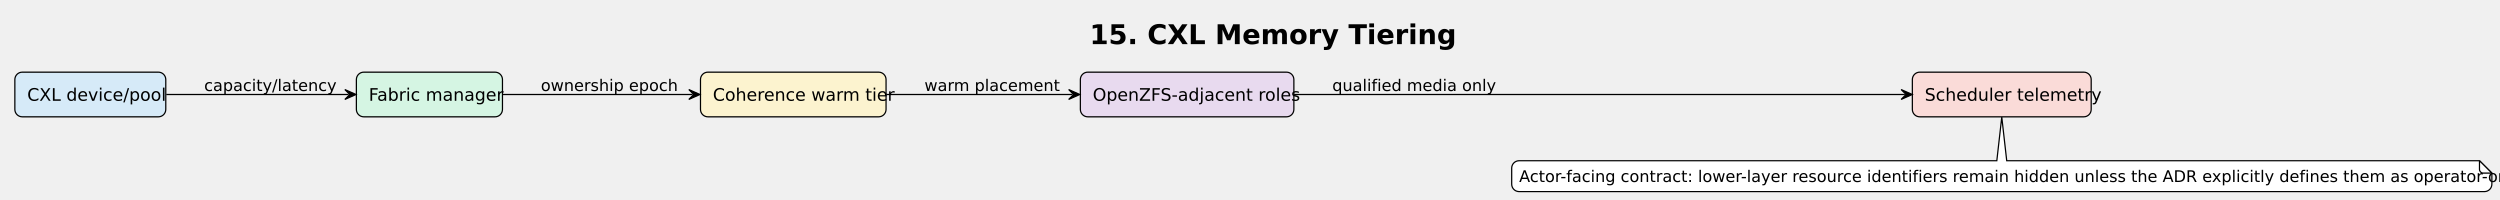
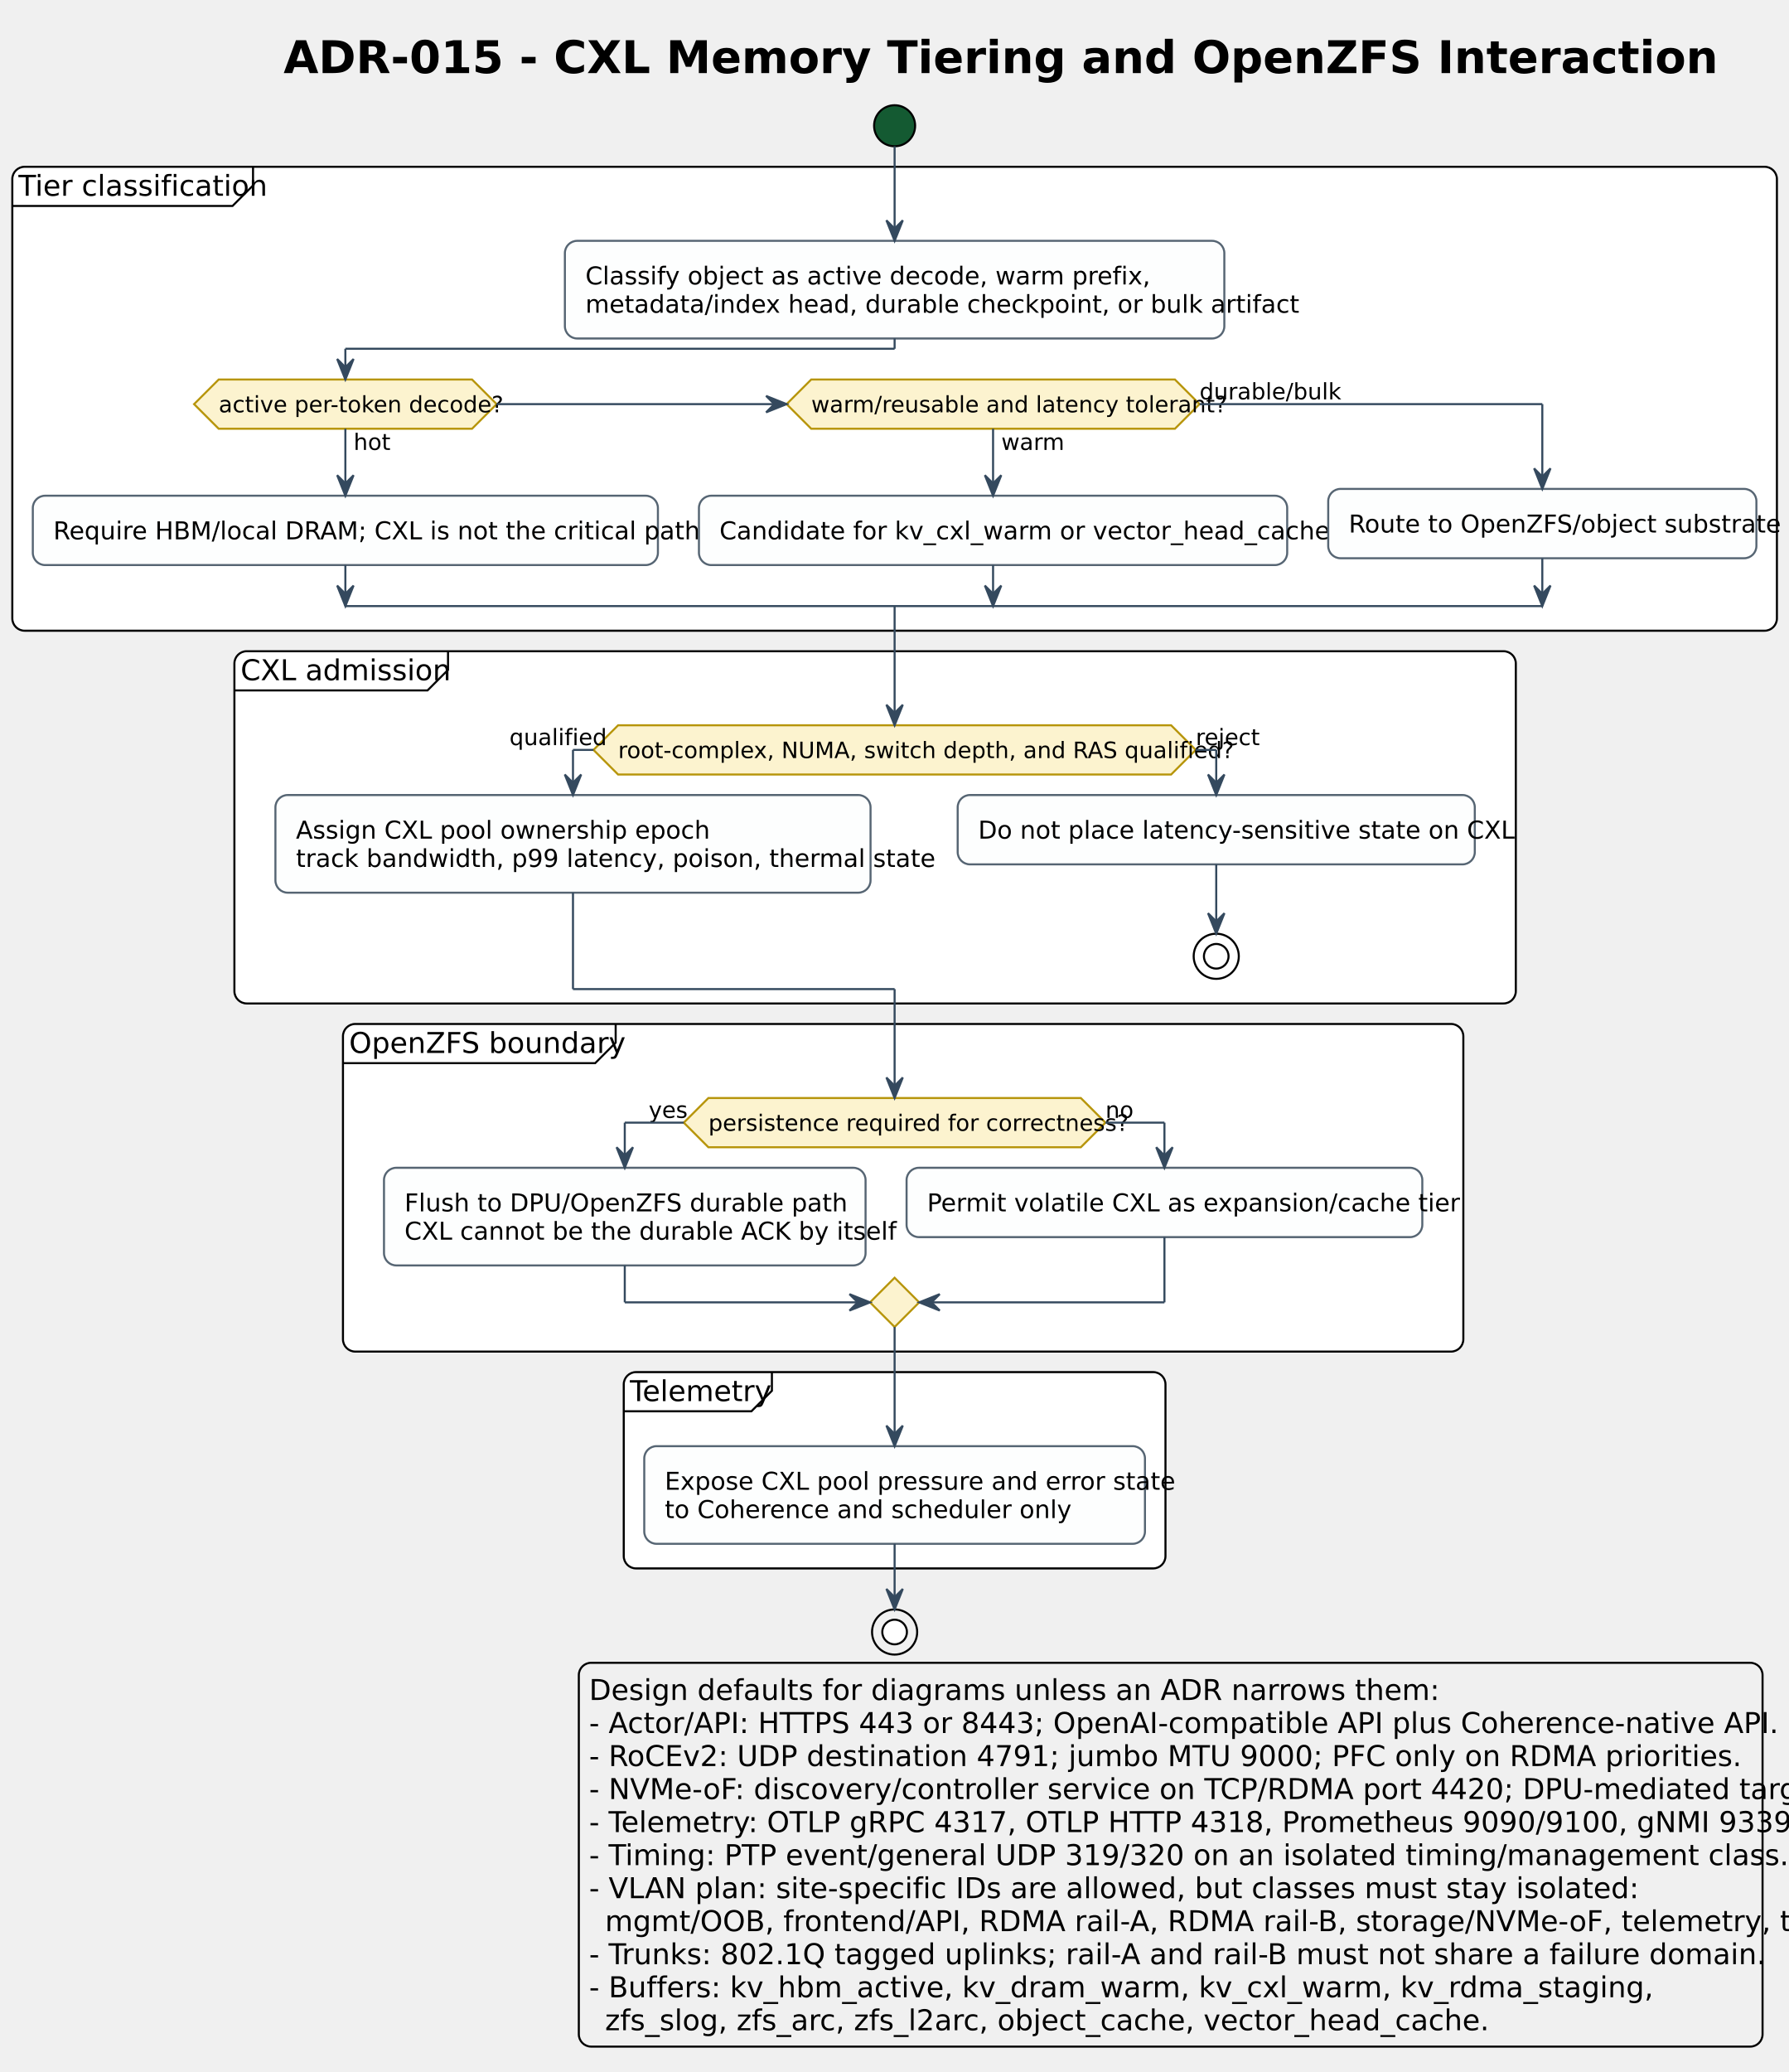
- <svg xmlns="http://www.w3.org/2000/svg" contentStyleType="text/css" data-diagram-type="DESCRIPTION" height="161px" preserveAspectRatio="none" style="width:2020px;height:161px;background:#FFFFFF;" version="1.1" viewBox="0 0 2020 161" width="2020px" zoomAndPan="magnify">
+ <svg xmlns="http://www.w3.org/2000/svg" contentStyleType="text/css" data-diagram-type="ACTIVITY" height="1010px" preserveAspectRatio="none" style="width:872px;height:1010px;background:#FFFFFF;" version="1.1" viewBox="0 0 872 1010" width="872px" zoomAndPan="magnify">
  <defs />
  <g>
-     <g class="title" data-source-line="2">
-       <text fill="#000000" font-family="DejaVu Sans" font-size="22" font-weight="bold" lengthAdjust="spacing" textLength="250.615" x="880.404" y="35.636">15. CXL Memory Tiering</text>
+     <g class="title" data-source-line="18">
+       <text fill="#000000" font-family="DejaVu Sans" font-size="22" font-weight="bold" lengthAdjust="spacing" textLength="592.851" x="138.247" y="35.636">ADR-015 - CXL Memory Tiering and OpenZFS Interaction</text>
    </g>
-     <g class="entity" data-qualified-name="N1" data-source-line="8" id="ent0002">
-       <rect fill="#D6EAF8" height="36.099" rx="6" ry="6" style="stroke:#000000;stroke-width:1;" width="121.951" x="12" y="58.298" />
-       <text fill="#000000" font-family="DejaVu Sans" font-size="14" lengthAdjust="spacing" textLength="101.951" x="22" y="81.43">CXL device/pool</text>
-     </g>
-     <g class="entity" data-qualified-name="N2" data-source-line="9" id="ent0003">
-       <rect fill="#D5F5E3" height="36.099" rx="6" ry="6" style="stroke:#000000;stroke-width:1;" width="118.041" x="287.95" y="58.298" />
-       <text fill="#000000" font-family="DejaVu Sans" font-size="14" lengthAdjust="spacing" textLength="98.041" x="297.95" y="81.43">Fabric manager</text>
-     </g>
-     <g class="entity" data-qualified-name="N3" data-source-line="10" id="ent0004">
-       <rect fill="#FCF3CF" height="36.099" rx="6" ry="6" style="stroke:#000000;stroke-width:1;" width="149.938" x="565.99" y="58.298" />
-       <text fill="#000000" font-family="DejaVu Sans" font-size="14" lengthAdjust="spacing" textLength="129.938" x="575.99" y="81.43">Coherence warm tier</text>
-     </g>
-     <g class="entity" data-qualified-name="N4" data-source-line="11" id="ent0005">
-       <rect fill="#E8DAEF" height="36.099" rx="6" ry="6" style="stroke:#000000;stroke-width:1;" width="172.517" x="872.93" y="58.298" />
-       <text fill="#000000" font-family="DejaVu Sans" font-size="14" lengthAdjust="spacing" textLength="152.517" x="882.93" y="81.43">OpenZFS-adjacent roles</text>
-     </g>
-     <g class="entity" data-qualified-name="N5" data-source-line="12" id="ent0006">
-       <rect fill="#FADBD8" height="36.099" rx="6" ry="6" style="stroke:#000000;stroke-width:1;" width="144.503" x="1545.18" y="58.298" />
-       <text fill="#000000" font-family="DejaVu Sans" font-size="14" lengthAdjust="spacing" textLength="124.503" x="1555.18" y="81.43">Scheduler telemetry</text>
-     </g>
-     <g class="entity" data-qualified-name="GMN11" data-source-line="20" id="ent0012">
-       <path d="M1221.45,135.868 L1221.45,148.817 A6,6 0 0 0 1227.45,154.817 L2007.424,154.817 A6,6 0 0 0 2013.424,148.817 L2013.424,139.868 L2003.424,129.868 L1621.43,129.868 L1617.43,94.598 L1613.43,129.868 L1227.45,129.868 A6,6 0 0 0 1221.45,135.868" fill="#FFFFFF" style="stroke:#000000;stroke-width:1;" />
-       <path d="M2003.424,129.868 L2003.424,136.868 A3,3 0 0 0 2006.424,139.868 L2013.424,139.868 L2003.424,129.868" fill="#FFFFFF" style="stroke:#000000;stroke-width:1;" />
-       <text fill="#000000" font-family="DejaVu Sans" font-size="13" lengthAdjust="spacing" textLength="770.974" x="1227.45" y="147.062">Actor-facing contract: lower-layer resource identifiers remain hidden unless the ADR explicitly defines them as operator-only evidence.</text>
-     </g>
-     <g class="link" data-entity-1="ent0002" data-entity-2="ent0003" data-link-type="dependency" data-source-line="14" id="lnk7">
-       <path d="M134.34,76.348 C180.04,76.348 236.45,76.348 281.64,76.348" fill="none" id="N1-to-N2" style="stroke:#000000;stroke-width:1;" />
-       <polygon fill="#000000" points="287.64,76.348,278.64,72.348,282.64,76.348,278.64,80.348,287.64,76.348" style="stroke:#000000;stroke-width:1;" />
-       <text fill="#000000" font-family="DejaVu Sans" font-size="13" lengthAdjust="spacing" textLength="92.492" x="164.95" y="73.542">capacity/latency</text>
-     </g>
-     <g class="link" data-entity-1="ent0003" data-entity-2="ent0004" data-link-type="dependency" data-source-line="15" id="lnk8">
-       <path d="M406.36,76.348 C452.13,76.348 510.12,76.348 559.56,76.348" fill="none" id="N2-to-N3" style="stroke:#000000;stroke-width:1;" />
-       <polygon fill="#000000" points="565.56,76.348,556.56,72.348,560.56,76.348,556.56,80.348,565.56,76.348" style="stroke:#000000;stroke-width:1;" />
-       <text fill="#000000" font-family="DejaVu Sans" font-size="13" lengthAdjust="spacing" textLength="98.287" x="436.99" y="73.542">ownership epoch</text>
-     </g>
-     <g class="link" data-entity-1="ent0004" data-entity-2="ent0005" data-link-type="dependency" data-source-line="16" id="lnk9">
-       <path d="M716.1,76.348 C762.93,76.348 817.59,76.348 866.48,76.348" fill="none" id="N3-to-N4" style="stroke:#000000;stroke-width:1;" />
-       <polygon fill="#000000" points="872.48,76.348,863.48,72.348,867.48,76.348,863.48,80.348,872.48,76.348" style="stroke:#000000;stroke-width:1;" />
-       <text fill="#000000" font-family="DejaVu Sans" font-size="13" lengthAdjust="spacing" textLength="95.367" x="746.93" y="73.542">warm placement</text>
-     </g>
-     <g class="link" data-entity-1="ent0005" data-entity-2="ent0006" data-link-type="dependency" data-source-line="17" id="lnk10">
-       <path d="M1045.64,76.348 C1176.33,76.348 1417.47,76.348 1539.12,76.348" fill="none" id="N4-to-N5" style="stroke:#000000;stroke-width:1;" />
-       <polygon fill="#000000" points="1545.12,76.348,1536.12,72.348,1540.12,76.348,1536.12,80.348,1545.12,76.348" style="stroke:#000000;stroke-width:1;" />
-       <text fill="#000000" font-family="DejaVu Sans" font-size="13" lengthAdjust="spacing" textLength="114.905" x="1076.45" y="73.542">qualified media only</text>
+     <ellipse cx="436.172" cy="61.298" fill="#145A32" rx="10" ry="10" style="stroke:#000000;stroke-width:1;" />
+     <rect fill="#FFFFFF" height="226.144" rx="6" ry="6" style="stroke:#000000;stroke-width:1;" width="860.344" x="6" y="81.298" />
+     <path d="M123.365,81.298 L123.365,90.397 L113.365,100.397 L6,100.397" fill="none" style="stroke:#000000;stroke-width:1;" />
+     <text fill="#000000" font-family="DejaVu Sans" font-size="14" lengthAdjust="spacing" textLength="107.365" x="9" y="95.43">Tier classification</text>
+     <rect fill="#FDFEFE" height="47.598" rx="6" ry="6" style="stroke:#566573;stroke-width:1;" width="321.518" x="275.413" y="117.397" />
+     <text fill="#000000" font-family="DejaVu Sans" font-size="12" lengthAdjust="spacing" textLength="242.766" x="285.413" y="138.652">Classify object as active decode, warm prefix,</text>
+     <text fill="#000000" font-family="DejaVu Sans" font-size="12" lengthAdjust="spacing" textLength="301.518" x="285.413" y="152.451">metadata/index head, durable checkpoint, or bulk artifact</text>
+     <polygon fill="#FCF3CF" points="106.624,184.994,230.148,184.994,242.148,196.994,230.148,208.994,106.624,208.994,94.624,196.994,106.624,184.994" style="stroke:#B7950B;stroke-width:1;" />
+     <text fill="#000000" font-family="DejaVu Sans" font-size="11" lengthAdjust="spacing" textLength="15.291" x="172.386" y="219.312">hot</text>
+     <text fill="#000000" font-family="DejaVu Sans" font-size="11" lengthAdjust="spacing" textLength="123.524" x="106.624" y="200.988">active per-token decode?</text>
+     <rect fill="#FDFEFE" height="33.799" rx="6" ry="6" style="stroke:#566573;stroke-width:1;" width="304.772" x="16" y="241.643" />
+     <text fill="#000000" font-family="DejaVu Sans" font-size="12" lengthAdjust="spacing" textLength="284.772" x="26" y="262.899">Require HBM/local DRAM; CXL is not the critical path</text>
+     <polygon fill="#FCF3CF" points="395.514,184.994,572.835,184.994,584.835,196.994,572.835,208.994,395.514,208.994,383.514,196.994,395.514,184.994" style="stroke:#B7950B;stroke-width:1;" />
+     <text fill="#000000" font-family="DejaVu Sans" font-size="11" lengthAdjust="spacing" textLength="26.888" x="488.175" y="219.312">warm</text>
+     <text fill="#000000" font-family="DejaVu Sans" font-size="11" lengthAdjust="spacing" textLength="177.321" x="395.514" y="200.988">warm/reusable and latency tolerant?</text>
+     <text fill="#000000" font-family="DejaVu Sans" font-size="11" lengthAdjust="spacing" textLength="59.931" x="584.835" y="194.663">durable/bulk</text>
+     <rect fill="#FDFEFE" height="33.799" rx="6" ry="6" style="stroke:#566573;stroke-width:1;" width="286.807" x="340.772" y="241.643" />
+     <text fill="#000000" font-family="DejaVu Sans" font-size="12" lengthAdjust="spacing" textLength="266.807" x="350.772" y="262.899">Candidate for kv_cxl_warm or vector_head_cache</text>
+     <rect fill="#FDFEFE" height="33.799" rx="6" ry="6" style="stroke:#566573;stroke-width:1;" width="208.766" x="647.578" y="238.319" />
+     <text fill="#000000" font-family="DejaVu Sans" font-size="12" lengthAdjust="spacing" textLength="188.766" x="657.578" y="259.575">Route to OpenZFS/object substrate</text>
+     <rect fill="#FFFFFF" height="171.696" rx="6" ry="6" style="stroke:#000000;stroke-width:1;" width="624.762" x="114.284" y="317.442" />
+     <path d="M218.435,317.442 L218.435,326.541 L208.435,336.541 L114.284,336.541" fill="none" style="stroke:#000000;stroke-width:1;" />
+     <text fill="#000000" font-family="DejaVu Sans" font-size="14" lengthAdjust="spacing" textLength="94.151" x="117.284" y="331.574">CXL admission</text>
+     <polygon fill="#FCF3CF" points="301.36,353.541,570.984,353.541,582.984,365.541,570.984,377.541,301.36,377.541,289.36,365.541,301.36,353.541" style="stroke:#B7950B;stroke-width:1;" />
+     <text fill="#000000" font-family="DejaVu Sans" font-size="11" lengthAdjust="spacing" textLength="269.623" x="301.36" y="369.534">root-complex, NUMA, switch depth, and RAS qualified?</text>
+     <text fill="#000000" font-family="DejaVu Sans" font-size="11" lengthAdjust="spacing" textLength="40.976" x="248.384" y="363.209">qualified</text>
+     <text fill="#000000" font-family="DejaVu Sans" font-size="11" lengthAdjust="spacing" textLength="26.898" x="582.984" y="363.209">reject</text>
+     <rect fill="#FDFEFE" height="47.598" rx="6" ry="6" style="stroke:#566573;stroke-width:1;" width="290.152" x="134.284" y="387.541" />
+     <text fill="#000000" font-family="DejaVu Sans" font-size="12" lengthAdjust="spacing" textLength="182.777" x="144.284" y="408.796">Assign CXL pool ownership epoch</text>
+     <text fill="#000000" font-family="DejaVu Sans" font-size="12" lengthAdjust="spacing" textLength="270.152" x="144.284" y="422.595">track bandwidth, p99 latency, poison, thermal state</text>
+     <rect fill="#FDFEFE" height="33.799" rx="6" ry="6" style="stroke:#566573;stroke-width:1;" width="252.125" x="466.921" y="387.541" />
+     <text fill="#000000" font-family="DejaVu Sans" font-size="12" lengthAdjust="spacing" textLength="232.125" x="476.921" y="408.796">Do not place latency-sensitive state on CXL</text>
+     <ellipse cx="592.984" cy="466.138" fill="none" rx="11" ry="11" style="stroke:#000000;stroke-width:1;" />
+     <ellipse cx="592.984" cy="466.138" fill="#FFFFFF" rx="6" ry="6" style="stroke:#000000;stroke-width:1;" />
+     <rect fill="#FFFFFF" height="159.696" rx="6" ry="6" style="stroke:#000000;stroke-width:1;" width="546.238" x="167.216" y="499.138" />
+     <path d="M300.174,499.138 L300.174,508.237 L290.174,518.237 L167.216,518.237" fill="none" style="stroke:#000000;stroke-width:1;" />
+     <text fill="#000000" font-family="DejaVu Sans" font-size="14" lengthAdjust="spacing" textLength="122.958" x="170.216" y="513.27">OpenZFS boundary</text>
+     <polygon fill="#FCF3CF" points="345.379,535.237,526.965,535.237,538.965,547.237,526.965,559.237,345.379,559.237,333.379,547.237,345.379,535.237" style="stroke:#B7950B;stroke-width:1;" />
+     <text fill="#000000" font-family="DejaVu Sans" font-size="11" lengthAdjust="spacing" textLength="181.586" x="345.379" y="551.23">persistence required for correctness?</text>
+     <text fill="#000000" font-family="DejaVu Sans" font-size="11" lengthAdjust="spacing" textLength="17.118" x="316.261" y="544.906">yes</text>
+     <text fill="#000000" font-family="DejaVu Sans" font-size="11" lengthAdjust="spacing" textLength="12.235" x="538.965" y="544.906">no</text>
+     <rect fill="#FDFEFE" height="47.598" rx="6" ry="6" style="stroke:#566573;stroke-width:1;" width="234.793" x="187.216" y="569.237" />
+     <text fill="#000000" font-family="DejaVu Sans" font-size="12" lengthAdjust="spacing" textLength="196.764" x="197.216" y="590.493">Flush to DPU/OpenZFS durable path</text>
+     <text fill="#000000" font-family="DejaVu Sans" font-size="12" lengthAdjust="spacing" textLength="214.793" x="197.216" y="604.292">CXL cannot be the durable ACK by itself</text>
+     <rect fill="#FDFEFE" height="33.799" rx="6" ry="6" style="stroke:#566573;stroke-width:1;" width="251.445" x="442.009" y="569.237" />
+     <text fill="#000000" font-family="DejaVu Sans" font-size="12" lengthAdjust="spacing" textLength="231.445" x="452.009" y="590.493">Permit volatile CXL as expansion/cache tier</text>
+     <polygon fill="#FCF3CF" points="436.172,622.835,448.172,634.835,436.172,646.835,424.172,634.835,436.172,622.835" style="stroke:#B7950B;stroke-width:1;" />
+     <rect fill="#FFFFFF" height="95.696" rx="6" ry="6" style="stroke:#000000;stroke-width:1;" width="264.121" x="304.111" y="668.835" />
+     <path d="M376.346,668.835 L376.346,677.933 L366.346,687.933 L304.111,687.933" fill="none" style="stroke:#000000;stroke-width:1;" />
+     <text fill="#000000" font-family="DejaVu Sans" font-size="14" lengthAdjust="spacing" textLength="62.234" x="307.111" y="682.966">Telemetry</text>
+     <rect fill="#FDFEFE" height="47.598" rx="6" ry="6" style="stroke:#566573;stroke-width:1;" width="244.121" x="314.111" y="704.933" />
+     <text fill="#000000" font-family="DejaVu Sans" font-size="12" lengthAdjust="spacing" textLength="224.121" x="324.111" y="726.189">Expose CXL pool pressure and error state</text>
+     <text fill="#000000" font-family="DejaVu Sans" font-size="12" lengthAdjust="spacing" textLength="176.115" x="324.111" y="739.988">to Coherence and scheduler only</text>
+     <ellipse cx="436.172" cy="795.531" fill="none" rx="11" ry="11" style="stroke:#000000;stroke-width:1;" />
+     <ellipse cx="436.172" cy="795.531" fill="#FFFFFF" rx="6" ry="6" style="stroke:#000000;stroke-width:1;" />
+     <line style="stroke:#34495E;stroke-width:1;" x1="168.386" x2="168.386" y1="208.994" y2="241.643" />
+     <polygon fill="#34495E" points="164.386,231.643,168.386,241.643,172.386,231.643,168.386,235.643" style="stroke:#34495E;stroke-width:1;" />
+     <line style="stroke:#34495E;stroke-width:1;" x1="168.386" x2="168.386" y1="275.442" y2="295.442" />
+     <polygon fill="#34495E" points="164.386,285.442,168.386,295.442,172.386,285.442,168.386,289.442" style="stroke:#34495E;stroke-width:1;" />
+     <line style="stroke:#34495E;stroke-width:1;" x1="484.175" x2="484.175" y1="208.994" y2="241.643" />
+     <polygon fill="#34495E" points="480.175,231.643,484.175,241.643,488.175,231.643,484.175,235.643" style="stroke:#34495E;stroke-width:1;" />
+     <line style="stroke:#34495E;stroke-width:1;" x1="484.175" x2="484.175" y1="275.442" y2="295.442" />
+     <polygon fill="#34495E" points="480.175,285.442,484.175,295.442,488.175,285.442,484.175,289.442" style="stroke:#34495E;stroke-width:1;" />
+     <line style="stroke:#34495E;stroke-width:1;" x1="242.148" x2="383.514" y1="196.994" y2="196.994" />
+     <polygon fill="#34495E" points="373.514,192.994,383.514,196.994,373.514,200.994,377.514,196.994" style="stroke:#34495E;stroke-width:1;" />
+     <line style="stroke:#34495E;stroke-width:1;" x1="436.172" x2="436.172" y1="164.994" y2="169.994" />
+     <line style="stroke:#34495E;stroke-width:1;" x1="436.172" x2="168.386" y1="169.994" y2="169.994" />
+     <line style="stroke:#34495E;stroke-width:1;" x1="168.386" x2="168.386" y1="169.994" y2="184.994" />
+     <polygon fill="#34495E" points="164.386,174.994,168.386,184.994,172.386,174.994,168.386,178.994" style="stroke:#34495E;stroke-width:1;" />
+     <line style="stroke:#34495E;stroke-width:1;" x1="584.835" x2="751.961" y1="196.994" y2="196.994" />
+     <line style="stroke:#34495E;stroke-width:1;" x1="751.961" x2="751.961" y1="196.994" y2="238.319" />
+     <polygon fill="#34495E" points="747.961,228.319,751.961,238.319,755.961,228.319,751.961,232.319" style="stroke:#34495E;stroke-width:1;" />
+     <line style="stroke:#34495E;stroke-width:1;" x1="751.961" x2="751.961" y1="272.117" y2="295.442" />
+     <polygon fill="#34495E" points="747.961,285.442,751.961,295.442,755.961,285.442,751.961,289.442" style="stroke:#34495E;stroke-width:1;" />
+     <line style="stroke:#34495E;stroke-width:1;" x1="168.386" x2="751.961" y1="295.442" y2="295.442" />
+     <line style="stroke:#34495E;stroke-width:1;" x1="436.172" x2="436.172" y1="71.298" y2="117.397" />
+     <polygon fill="#34495E" points="432.172,107.397,436.172,117.397,440.172,107.397,436.172,111.397" style="stroke:#34495E;stroke-width:1;" />
+     <line style="stroke:#34495E;stroke-width:1;" x1="592.984" x2="592.984" y1="421.339" y2="455.138" />
+     <polygon fill="#34495E" points="588.984,445.138,592.984,455.138,596.984,445.138,592.984,449.138" style="stroke:#34495E;stroke-width:1;" />
+     <line style="stroke:#34495E;stroke-width:1;" x1="289.36" x2="279.36" y1="365.541" y2="365.541" />
+     <line style="stroke:#34495E;stroke-width:1;" x1="279.36" x2="279.36" y1="365.541" y2="387.541" />
+     <polygon fill="#34495E" points="275.36,377.541,279.36,387.541,283.36,377.541,279.36,381.541" style="stroke:#34495E;stroke-width:1;" />
+     <line style="stroke:#34495E;stroke-width:1;" x1="582.984" x2="592.984" y1="365.541" y2="365.541" />
+     <line style="stroke:#34495E;stroke-width:1;" x1="592.984" x2="592.984" y1="365.541" y2="387.541" />
+     <polygon fill="#34495E" points="588.984,377.541,592.984,387.541,596.984,377.541,592.984,381.541" style="stroke:#34495E;stroke-width:1;" />
+     <line style="stroke:#34495E;stroke-width:1;" x1="279.36" x2="279.36" y1="435.138" y2="482.138" />
+     <line style="stroke:#34495E;stroke-width:1;" x1="279.36" x2="436.172" y1="482.138" y2="482.138" />
+     <line style="stroke:#34495E;stroke-width:1;" x1="436.172" x2="436.172" y1="482.138" y2="535.237" />
+     <polygon fill="#34495E" points="432.172,525.237,436.172,535.237,440.172,525.237,436.172,529.237" style="stroke:#34495E;stroke-width:1;" />
+     <line style="stroke:#34495E;stroke-width:1;" x1="436.172" x2="436.172" y1="295.442" y2="353.541" />
+     <polygon fill="#34495E" points="432.172,343.541,436.172,353.541,440.172,343.541,436.172,347.541" style="stroke:#34495E;stroke-width:1;" />
+     <line style="stroke:#34495E;stroke-width:1;" x1="333.379" x2="304.612" y1="547.237" y2="547.237" />
+     <line style="stroke:#34495E;stroke-width:1;" x1="304.612" x2="304.612" y1="547.237" y2="569.237" />
+     <polygon fill="#34495E" points="300.612,559.237,304.612,569.237,308.612,559.237,304.612,563.237" style="stroke:#34495E;stroke-width:1;" />
+     <line style="stroke:#34495E;stroke-width:1;" x1="538.965" x2="567.731" y1="547.237" y2="547.237" />
+     <line style="stroke:#34495E;stroke-width:1;" x1="567.731" x2="567.731" y1="547.237" y2="569.237" />
+     <polygon fill="#34495E" points="563.731,559.237,567.731,569.237,571.731,559.237,567.731,563.237" style="stroke:#34495E;stroke-width:1;" />
+     <line style="stroke:#34495E;stroke-width:1;" x1="304.612" x2="304.612" y1="616.835" y2="634.835" />
+     <line style="stroke:#34495E;stroke-width:1;" x1="304.612" x2="424.172" y1="634.835" y2="634.835" />
+     <polygon fill="#34495E" points="414.172,630.835,424.172,634.835,414.172,638.835,418.172,634.835" style="stroke:#34495E;stroke-width:1;" />
+     <line style="stroke:#34495E;stroke-width:1;" x1="567.731" x2="567.731" y1="603.036" y2="634.835" />
+     <line style="stroke:#34495E;stroke-width:1;" x1="567.731" x2="448.172" y1="634.835" y2="634.835" />
+     <polygon fill="#34495E" points="458.172,630.835,448.172,634.835,458.172,638.835,454.172,634.835" style="stroke:#34495E;stroke-width:1;" />
+     <line style="stroke:#34495E;stroke-width:1;" x1="436.172" x2="436.172" y1="646.835" y2="704.933" />
+     <polygon fill="#34495E" points="432.172,694.933,436.172,704.933,440.172,694.933,436.172,698.933" style="stroke:#34495E;stroke-width:1;" />
+     <line style="stroke:#34495E;stroke-width:1;" x1="436.172" x2="436.172" y1="752.531" y2="784.531" />
+     <polygon fill="#34495E" points="432.172,774.531,436.172,784.531,440.172,774.531,436.172,778.531" style="stroke:#34495E;stroke-width:1;" />
+     <g class="legend" data-source-line="20">
+       <rect fill="none" height="187.085" rx="6" ry="6" style="stroke:#000000;stroke-width:1;" width="577.137" x="282.207" y="810.531" />
+       <text fill="#000000" font-family="DejaVu Sans" font-size="14" lengthAdjust="spacing" textLength="368.054" x="287.207" y="828.663">Design defaults for diagrams unless an ADR narrows them:</text>
+       <text fill="#000000" font-family="DejaVu Sans" font-size="14" lengthAdjust="spacing" textLength="528.363" x="287.207" y="844.761">- Actor/API: HTTPS 443 or 8443; OpenAI-compatible API plus Coherence-native API.</text>
+       <text fill="#000000" font-family="DejaVu Sans" font-size="14" lengthAdjust="spacing" textLength="510.426" x="287.207" y="860.86">- RoCEv2: UDP destination 4791; jumbo MTU 9000; PFC only on RDMA priorities.</text>
+       <text fill="#000000" font-family="DejaVu Sans" font-size="14" lengthAdjust="spacing" textLength="554.743" x="287.207" y="876.958">- NVMe-oF: discovery/controller service on TCP/RDMA port 4420; DPU-mediated targets.</text>
+       <text fill="#000000" font-family="DejaVu Sans" font-size="14" lengthAdjust="spacing" textLength="544.701" x="287.207" y="893.057">- Telemetry: OTLP gRPC 4317, OTLP HTTP 4318, Prometheus 9090/9100, gNMI 9339.</text>
+       <text fill="#000000" font-family="DejaVu Sans" font-size="14" lengthAdjust="spacing" textLength="519.825" x="287.207" y="909.156">- Timing: PTP event/general UDP 319/320 on an isolated timing/management class.</text>
+       <text fill="#000000" font-family="DejaVu Sans" font-size="14" lengthAdjust="spacing" textLength="454.412" x="287.207" y="925.254">- VLAN plan: site-specific IDs are allowed, but classes must stay isolated:</text>
+       <text fill="#000000" font-family="DejaVu Sans" font-size="14" lengthAdjust="spacing" textLength="559.357" x="294.986" y="941.353">mgmt/OOB, frontend/API, RDMA rail-A, RDMA rail-B, storage/NVMe-oF, telemetry, timing.</text>
+       <text fill="#000000" font-family="DejaVu Sans" font-size="14" lengthAdjust="spacing" textLength="507.356" x="287.207" y="957.452">- Trunks: 802.1Q tagged uplinks; rail-A and rail-B must not share a failure domain.</text>
+       <text fill="#000000" font-family="DejaVu Sans" font-size="14" lengthAdjust="spacing" textLength="464.495" x="287.207" y="973.55">- Buffers: kv_hbm_active, kv_dram_warm, kv_cxl_warm, kv_rdma_staging,</text>
+       <text fill="#000000" font-family="DejaVu Sans" font-size="14" lengthAdjust="spacing" textLength="392.212" x="294.986" y="989.649">zfs_slog, zfs_arc, zfs_l2arc, object_cache, vector_head_cache.</text>
    </g>
  </g>
</svg>
